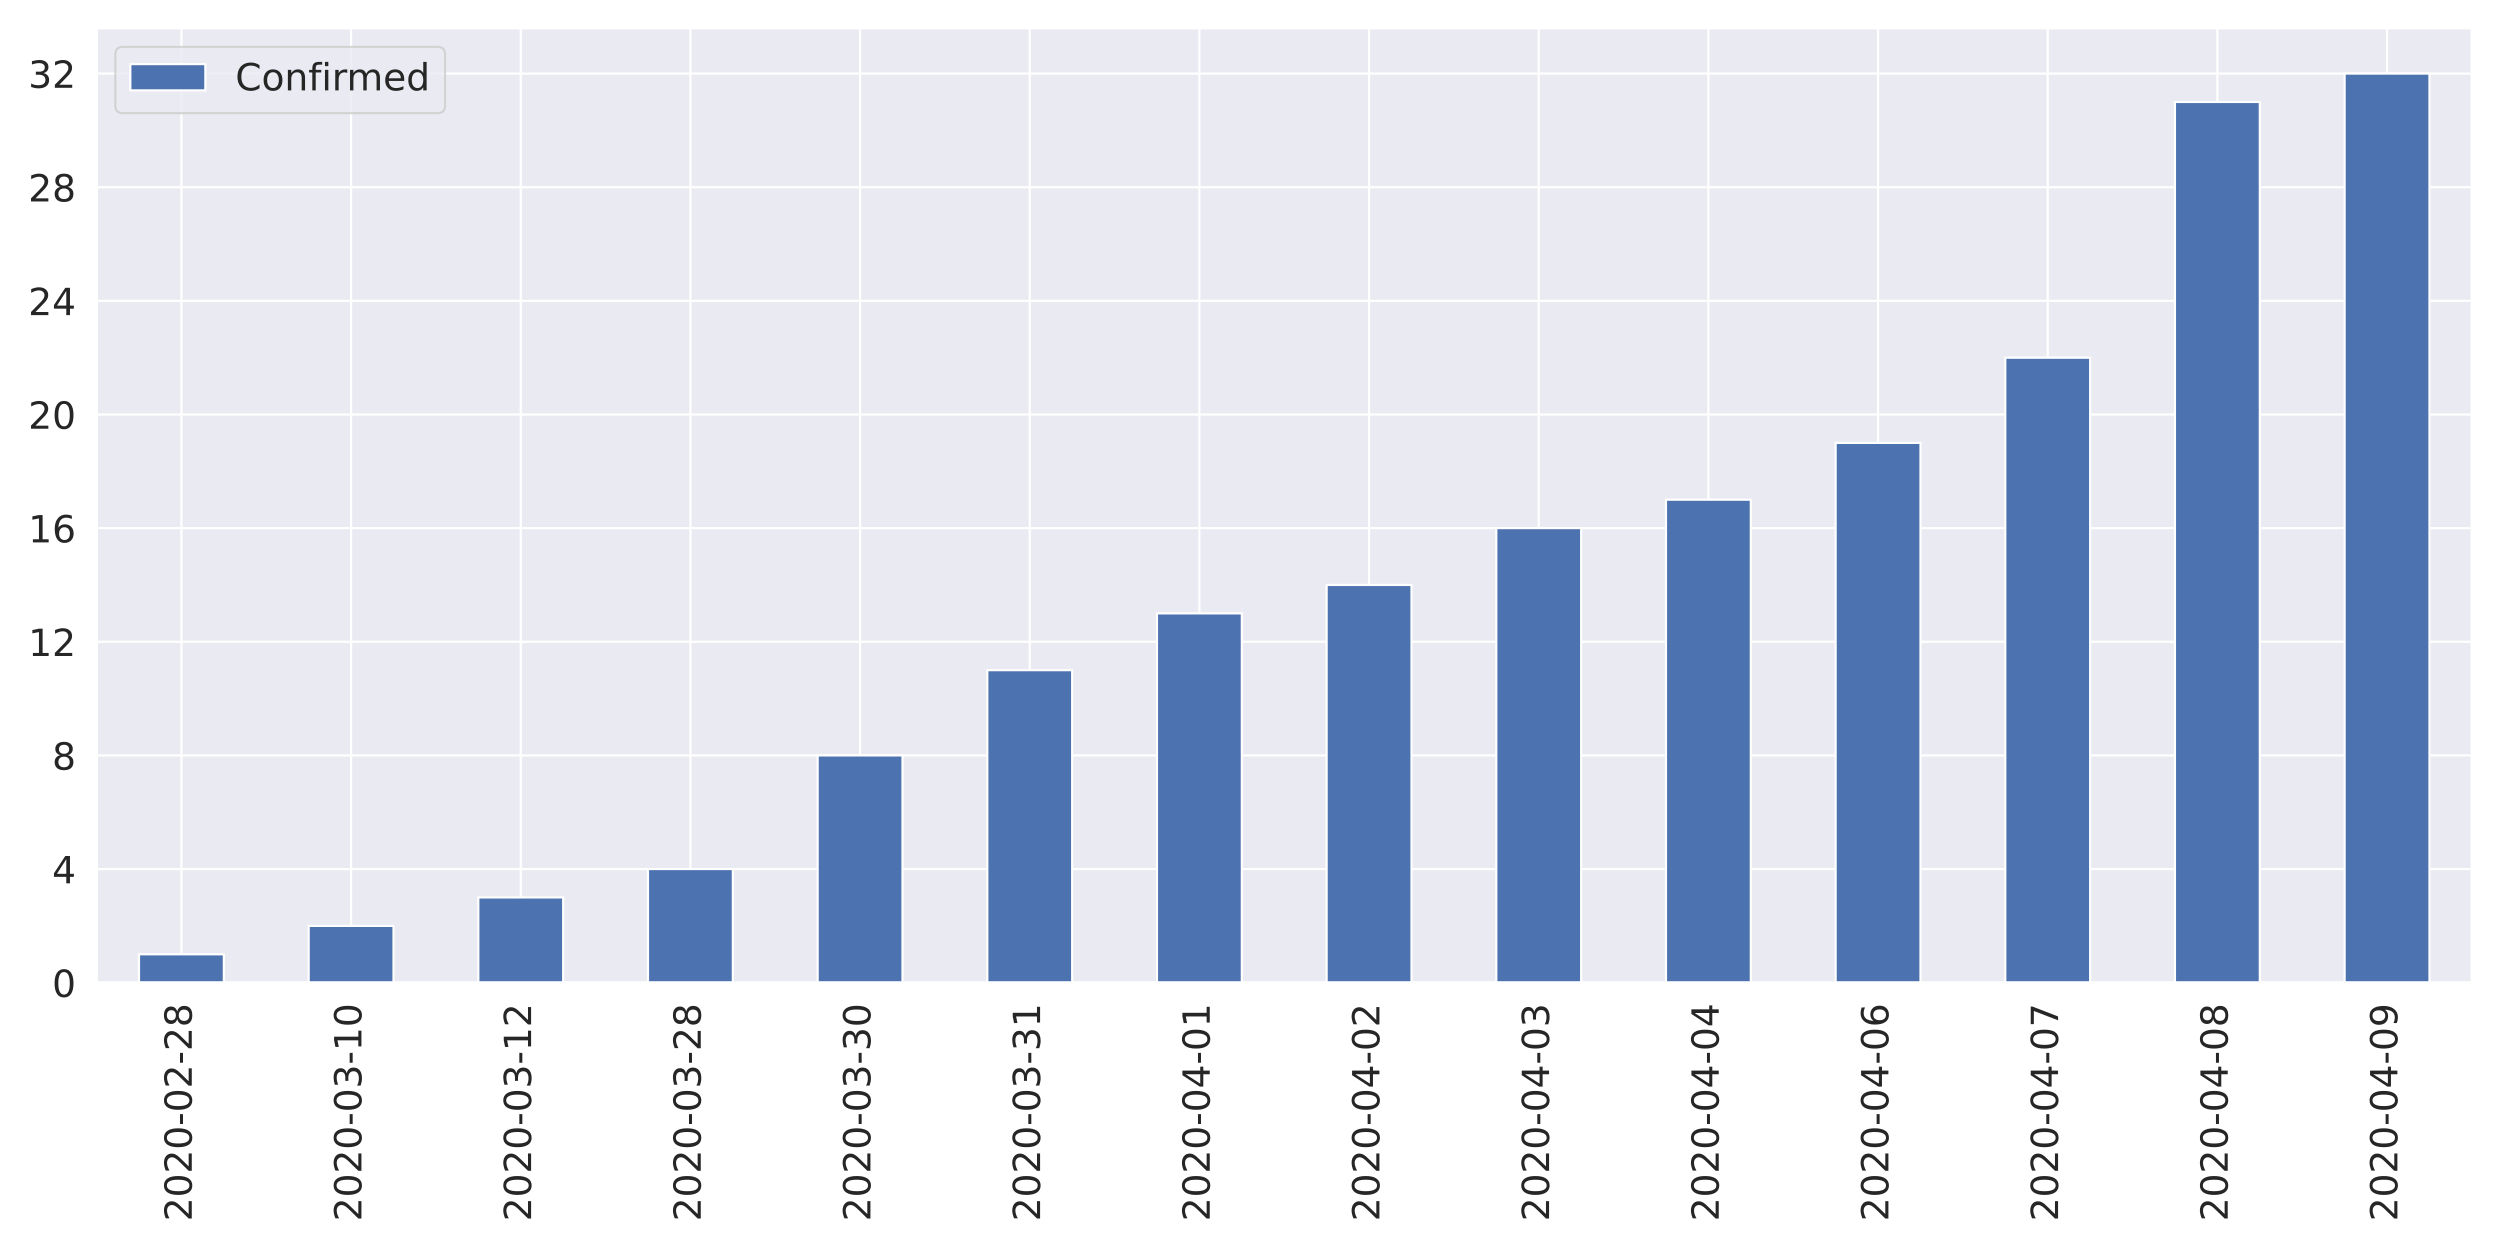
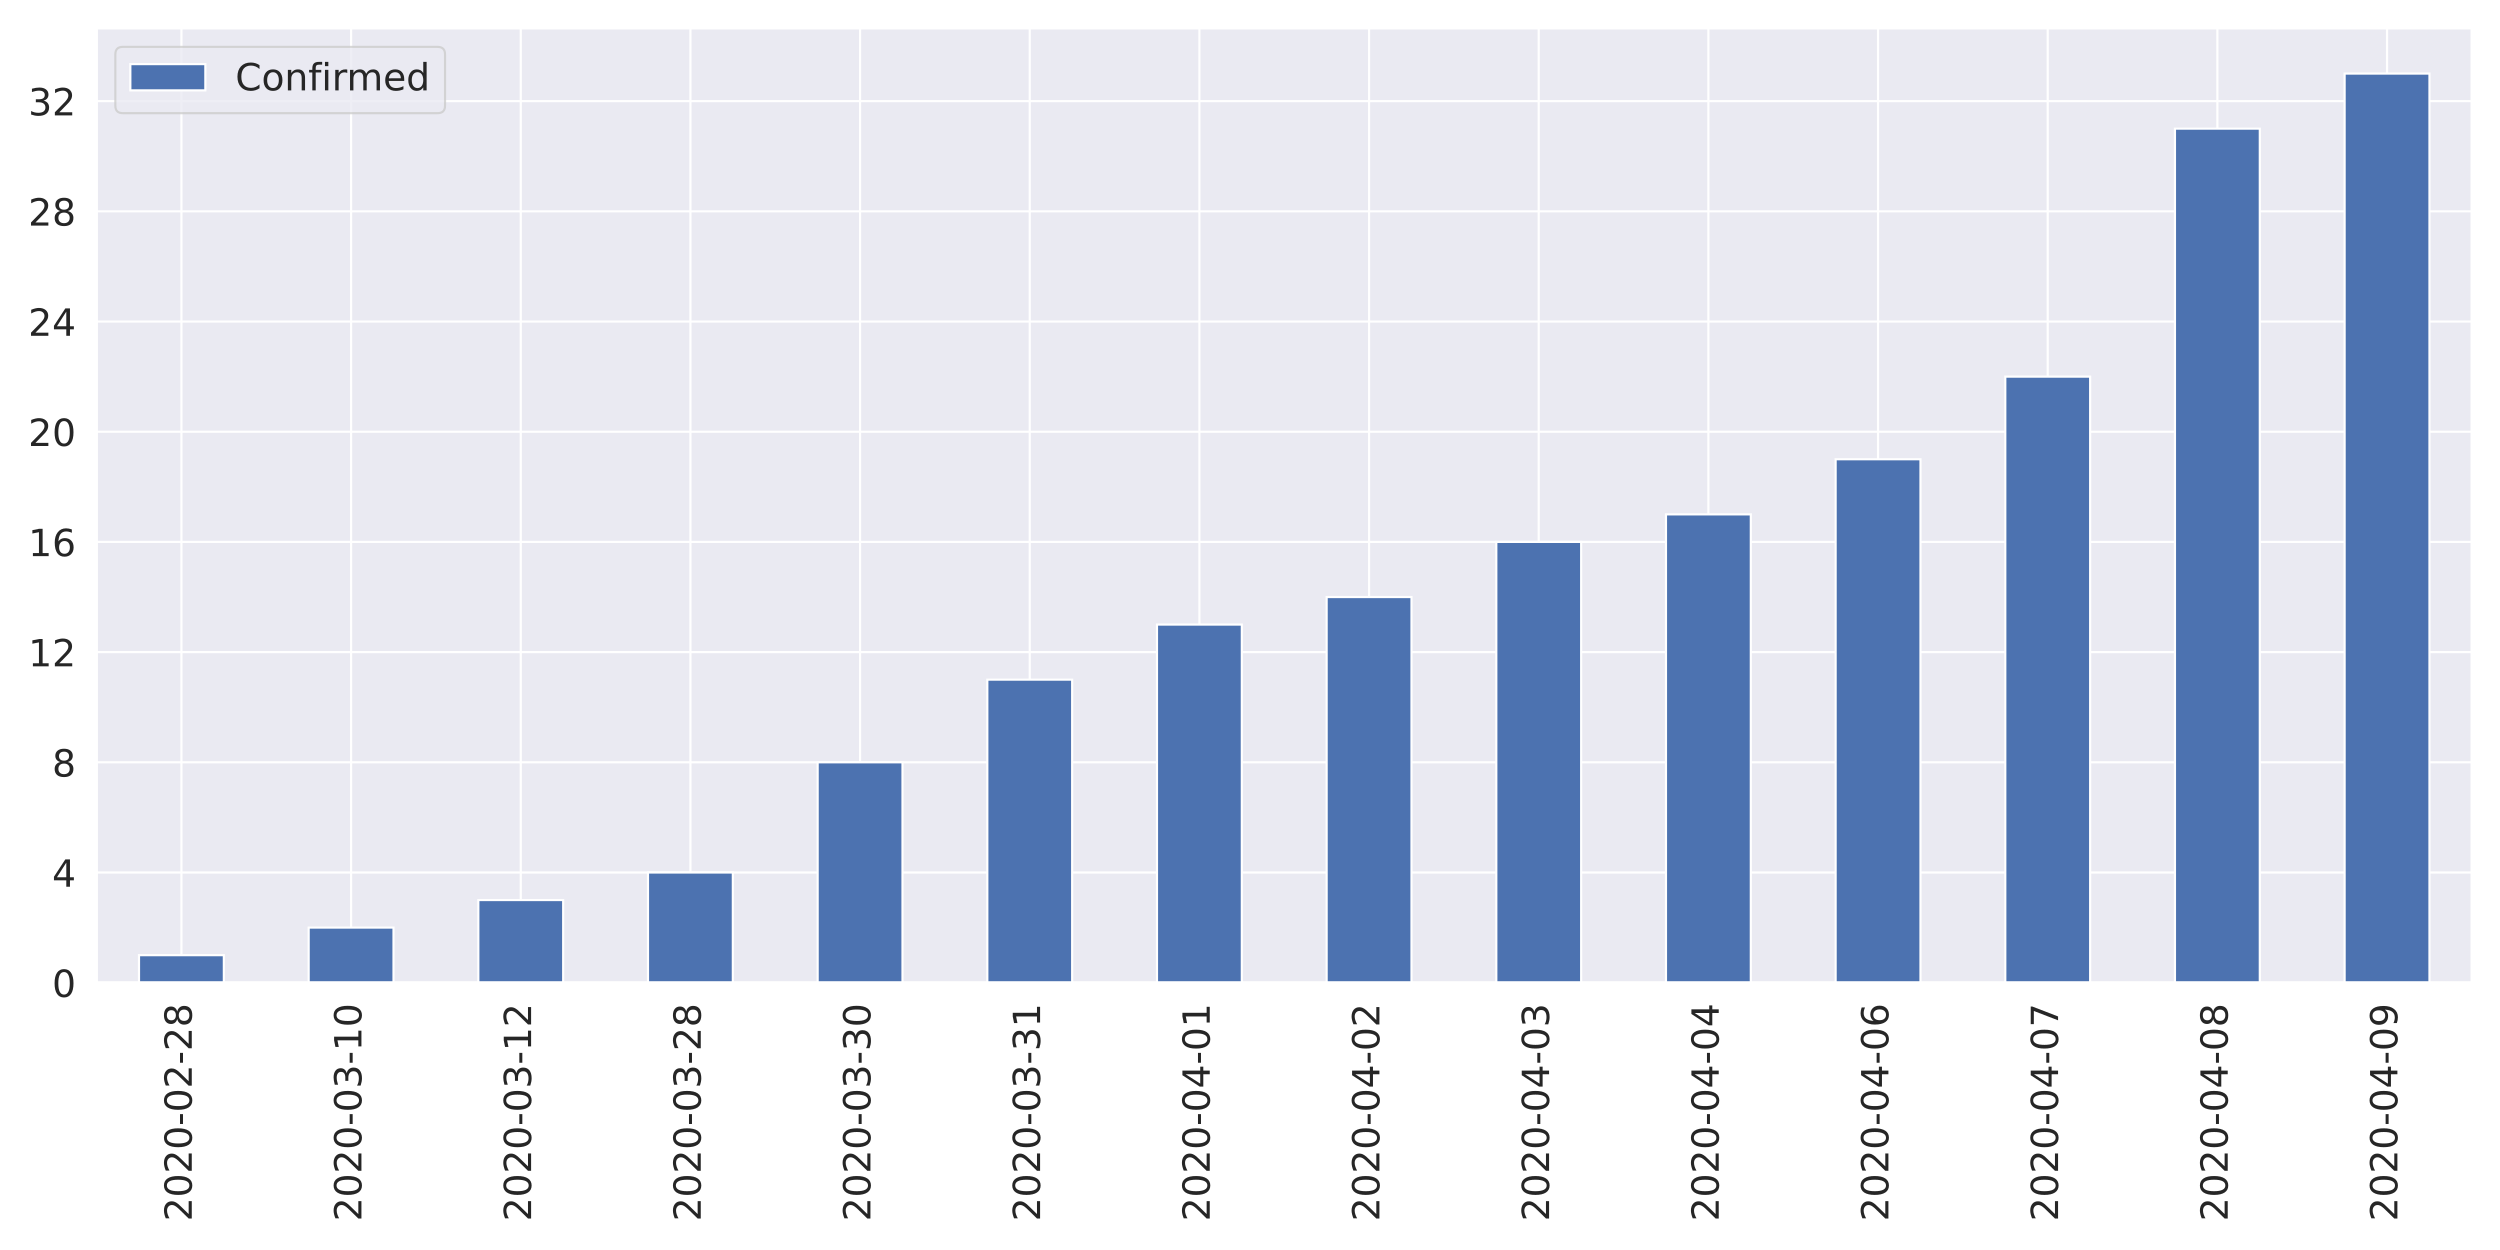
<svg xmlns="http://www.w3.org/2000/svg" xmlns:xlink="http://www.w3.org/1999/xlink" height="576pt" version="1.1" viewBox="0 0 1152 576" width="1152pt">
  <defs>
    <style type="text/css">
*{stroke-linecap:butt;stroke-linejoin:round;}
  </style>
  </defs>
  <g id="figure_1">
    <g id="patch_1">
      <path d="M 0 576  L 1152 576  L 1152 0  L 0 0  z " style="fill:#ffffff;" />
    </g>
    <g id="axes_1">
      <g id="patch_2">
        <path d="M 44.51 452.83  L 1139.04 452.83  L 1139.04 12.96  L 44.51 12.96  z " style="fill:#eaeaf2;" />
      </g>
      <g id="matplotlib.axis_1">
        <g id="xtick_1">
          <g id="line2d_1">
            <path clip-path="url(#p0f785cb7fe)" d="M 83.6 452.83  L 83.6 12.96  " style="fill:none;stroke:#ffffff;stroke-linecap:round;" />
          </g>
          <g id="text_1">
            <defs>
              <path d="M 19.188 8.297  L 53.609 8.297  L 53.609 0  L 7.328 0  L 7.328 8.297  Q 12.938 14.109 22.625 23.891  Q 32.328 33.688 34.812 36.531  Q 39.547 41.844 41.422 45.531  Q 43.312 49.219 43.312 52.781  Q 43.312 58.594 39.234 62.25  Q 35.156 65.922 28.609 65.922  Q 23.969 65.922 18.812 64.312  Q 13.672 62.703 7.812 59.422  L 7.812 69.391  Q 13.766 71.781 18.938 73  Q 24.125 74.219 28.422 74.219  Q 39.75 74.219 46.484 68.547  Q 53.219 62.891 53.219 53.422  Q 53.219 48.922 51.531 44.891  Q 49.859 40.875 45.406 35.406  Q 44.188 33.984 37.641 27.219  Q 31.109 20.453 19.188 8.297  z " id="DejaVuSans-50" />
              <path d="M 31.781 66.406  Q 24.172 66.406 20.328 58.906  Q 16.5 51.422 16.5 36.375  Q 16.5 21.391 20.328 13.891  Q 24.172 6.391 31.781 6.391  Q 39.453 6.391 43.281 13.891  Q 47.125 21.391 47.125 36.375  Q 47.125 51.422 43.281 58.906  Q 39.453 66.406 31.781 66.406  z M 31.781 74.219  Q 44.047 74.219 50.516 64.516  Q 56.984 54.828 56.984 36.375  Q 56.984 17.969 50.516 8.266  Q 44.047 -1.422 31.781 -1.422  Q 19.531 -1.422 13.062 8.266  Q 6.594 17.969 6.594 36.375  Q 6.594 54.828 13.062 64.516  Q 19.531 74.219 31.781 74.219  z " id="DejaVuSans-48" />
              <path d="M 4.891 31.391  L 31.203 31.391  L 31.203 23.391  L 4.891 23.391  z " id="DejaVuSans-45" />
              <path d="M 31.781 34.625  Q 24.75 34.625 20.719 30.859  Q 16.703 27.094 16.703 20.516  Q 16.703 13.922 20.719 10.156  Q 24.75 6.391 31.781 6.391  Q 38.812 6.391 42.859 10.172  Q 46.922 13.969 46.922 20.516  Q 46.922 27.094 42.891 30.859  Q 38.875 34.625 31.781 34.625  z M 21.922 38.812  Q 15.578 40.375 12.031 44.719  Q 8.5 49.078 8.5 55.328  Q 8.5 64.062 14.719 69.141  Q 20.953 74.219 31.781 74.219  Q 42.672 74.219 48.875 69.141  Q 55.078 64.062 55.078 55.328  Q 55.078 49.078 51.531 44.719  Q 48 40.375 41.703 38.812  Q 48.828 37.156 52.797 32.312  Q 56.781 27.484 56.781 20.516  Q 56.781 9.906 50.312 4.234  Q 43.844 -1.422 31.781 -1.422  Q 19.734 -1.422 13.25 4.234  Q 6.781 9.906 6.781 20.516  Q 6.781 27.484 10.781 32.312  Q 14.797 37.156 21.922 38.812  z M 18.312 54.391  Q 18.312 48.734 21.844 45.562  Q 25.391 42.391 31.781 42.391  Q 38.141 42.391 41.719 45.562  Q 45.312 48.734 45.312 54.391  Q 45.312 60.062 41.719 63.234  Q 38.141 66.406 31.781 66.406  Q 25.391 66.406 21.844 63.234  Q 18.312 60.062 18.312 54.391  z " id="DejaVuSans-56" />
            </defs>
            <g style="fill:#262626;" transform="translate(88.36856 562.7538)rotate(-90)scale(0.1728 -0.1728)">
              <use xlink:href="#DejaVuSans-50" />
              <use x="63.623" xlink:href="#DejaVuSans-48" />
              <use x="127.246" xlink:href="#DejaVuSans-50" />
              <use x="190.869" xlink:href="#DejaVuSans-48" />
              <use x="254.492" xlink:href="#DejaVuSans-45" />
              <use x="290.576" xlink:href="#DejaVuSans-48" />
              <use x="354.199" xlink:href="#DejaVuSans-50" />
              <use x="417.822" xlink:href="#DejaVuSans-45" />
              <use x="453.906" xlink:href="#DejaVuSans-50" />
              <use x="517.529" xlink:href="#DejaVuSans-56" />
            </g>
          </g>
        </g>
        <g id="xtick_2">
          <g id="line2d_2">
            <path clip-path="url(#p0f785cb7fe)" d="M 161.781 452.83  L 161.781 12.96  " style="fill:none;stroke:#ffffff;stroke-linecap:round;" />
          </g>
          <g id="text_2">
            <defs>
              <path d="M 40.578 39.312  Q 47.656 37.797 51.625 33  Q 55.609 28.219 55.609 21.188  Q 55.609 10.406 48.188 4.484  Q 40.766 -1.422 27.094 -1.422  Q 22.516 -1.422 17.656 -0.516  Q 12.797 0.391 7.625 2.203  L 7.625 11.719  Q 11.719 9.328 16.594 8.109  Q 21.484 6.891 26.812 6.891  Q 36.078 6.891 40.938 10.547  Q 45.797 14.203 45.797 21.188  Q 45.797 27.641 41.281 31.266  Q 36.766 34.906 28.719 34.906  L 20.219 34.906  L 20.219 43.016  L 29.109 43.016  Q 36.375 43.016 40.234 45.922  Q 44.094 48.828 44.094 54.297  Q 44.094 59.906 40.109 62.906  Q 36.141 65.922 28.719 65.922  Q 24.656 65.922 20.016 65.031  Q 15.375 64.156 9.812 62.312  L 9.812 71.094  Q 15.438 72.656 20.344 73.438  Q 25.25 74.219 29.594 74.219  Q 40.828 74.219 47.359 69.109  Q 53.906 64.016 53.906 55.328  Q 53.906 49.266 50.438 45.094  Q 46.969 40.922 40.578 39.312  z " id="DejaVuSans-51" />
              <path d="M 12.406 8.297  L 28.516 8.297  L 28.516 63.922  L 10.984 60.406  L 10.984 69.391  L 28.422 72.906  L 38.281 72.906  L 38.281 8.297  L 54.391 8.297  L 54.391 0  L 12.406 0  z " id="DejaVuSans-49" />
            </defs>
            <g style="fill:#262626;" transform="translate(166.5493 562.7538)rotate(-90)scale(0.1728 -0.1728)">
              <use xlink:href="#DejaVuSans-50" />
              <use x="63.623" xlink:href="#DejaVuSans-48" />
              <use x="127.246" xlink:href="#DejaVuSans-50" />
              <use x="190.869" xlink:href="#DejaVuSans-48" />
              <use x="254.492" xlink:href="#DejaVuSans-45" />
              <use x="290.576" xlink:href="#DejaVuSans-48" />
              <use x="354.199" xlink:href="#DejaVuSans-51" />
              <use x="417.822" xlink:href="#DejaVuSans-45" />
              <use x="453.906" xlink:href="#DejaVuSans-49" />
              <use x="517.529" xlink:href="#DejaVuSans-48" />
            </g>
          </g>
        </g>
        <g id="xtick_3">
          <g id="line2d_3">
            <path clip-path="url(#p0f785cb7fe)" d="M 239.962 452.83  L 239.962 12.96  " style="fill:none;stroke:#ffffff;stroke-linecap:round;" />
          </g>
          <g id="text_3">
            <g style="fill:#262626;" transform="translate(244.73 562.7538)rotate(-90)scale(0.1728 -0.1728)">
              <use xlink:href="#DejaVuSans-50" />
              <use x="63.623" xlink:href="#DejaVuSans-48" />
              <use x="127.246" xlink:href="#DejaVuSans-50" />
              <use x="190.869" xlink:href="#DejaVuSans-48" />
              <use x="254.492" xlink:href="#DejaVuSans-45" />
              <use x="290.576" xlink:href="#DejaVuSans-48" />
              <use x="354.199" xlink:href="#DejaVuSans-51" />
              <use x="417.822" xlink:href="#DejaVuSans-45" />
              <use x="453.906" xlink:href="#DejaVuSans-49" />
              <use x="517.529" xlink:href="#DejaVuSans-50" />
            </g>
          </g>
        </g>
        <g id="xtick_4">
          <g id="line2d_4">
            <path clip-path="url(#p0f785cb7fe)" d="M 318.142 452.83  L 318.142 12.96  " style="fill:none;stroke:#ffffff;stroke-linecap:round;" />
          </g>
          <g id="text_4">
            <g style="fill:#262626;" transform="translate(322.9107 562.7538)rotate(-90)scale(0.1728 -0.1728)">
              <use xlink:href="#DejaVuSans-50" />
              <use x="63.623" xlink:href="#DejaVuSans-48" />
              <use x="127.246" xlink:href="#DejaVuSans-50" />
              <use x="190.869" xlink:href="#DejaVuSans-48" />
              <use x="254.492" xlink:href="#DejaVuSans-45" />
              <use x="290.576" xlink:href="#DejaVuSans-48" />
              <use x="354.199" xlink:href="#DejaVuSans-51" />
              <use x="417.822" xlink:href="#DejaVuSans-45" />
              <use x="453.906" xlink:href="#DejaVuSans-50" />
              <use x="517.529" xlink:href="#DejaVuSans-56" />
            </g>
          </g>
        </g>
        <g id="xtick_5">
          <g id="line2d_5">
            <path clip-path="url(#p0f785cb7fe)" d="M 396.323 452.83  L 396.323 12.96  " style="fill:none;stroke:#ffffff;stroke-linecap:round;" />
          </g>
          <g id="text_5">
            <g style="fill:#262626;" transform="translate(401.0914 562.7538)rotate(-90)scale(0.1728 -0.1728)">
              <use xlink:href="#DejaVuSans-50" />
              <use x="63.623" xlink:href="#DejaVuSans-48" />
              <use x="127.246" xlink:href="#DejaVuSans-50" />
              <use x="190.869" xlink:href="#DejaVuSans-48" />
              <use x="254.492" xlink:href="#DejaVuSans-45" />
              <use x="290.576" xlink:href="#DejaVuSans-48" />
              <use x="354.199" xlink:href="#DejaVuSans-51" />
              <use x="417.822" xlink:href="#DejaVuSans-45" />
              <use x="453.906" xlink:href="#DejaVuSans-51" />
              <use x="517.529" xlink:href="#DejaVuSans-48" />
            </g>
          </g>
        </g>
        <g id="xtick_6">
          <g id="line2d_6">
            <path clip-path="url(#p0f785cb7fe)" d="M 474.504 452.83  L 474.504 12.96  " style="fill:none;stroke:#ffffff;stroke-linecap:round;" />
          </g>
          <g id="text_6">
            <g style="fill:#262626;" transform="translate(479.2721 562.7538)rotate(-90)scale(0.1728 -0.1728)">
              <use xlink:href="#DejaVuSans-50" />
              <use x="63.623" xlink:href="#DejaVuSans-48" />
              <use x="127.246" xlink:href="#DejaVuSans-50" />
              <use x="190.869" xlink:href="#DejaVuSans-48" />
              <use x="254.492" xlink:href="#DejaVuSans-45" />
              <use x="290.576" xlink:href="#DejaVuSans-48" />
              <use x="354.199" xlink:href="#DejaVuSans-51" />
              <use x="417.822" xlink:href="#DejaVuSans-45" />
              <use x="453.906" xlink:href="#DejaVuSans-51" />
              <use x="517.529" xlink:href="#DejaVuSans-49" />
            </g>
          </g>
        </g>
        <g id="xtick_7">
          <g id="line2d_7">
            <path clip-path="url(#p0f785cb7fe)" d="M 552.685 452.83  L 552.685 12.96  " style="fill:none;stroke:#ffffff;stroke-linecap:round;" />
          </g>
          <g id="text_7">
            <defs>
              <path d="M 37.797 64.312  L 12.891 25.391  L 37.797 25.391  z M 35.203 72.906  L 47.609 72.906  L 47.609 25.391  L 58.016 25.391  L 58.016 17.188  L 47.609 17.188  L 47.609 0  L 37.797 0  L 37.797 17.188  L 4.891 17.188  L 4.891 26.703  z " id="DejaVuSans-52" />
            </defs>
            <g style="fill:#262626;" transform="translate(557.4528 562.7538)rotate(-90)scale(0.1728 -0.1728)">
              <use xlink:href="#DejaVuSans-50" />
              <use x="63.623" xlink:href="#DejaVuSans-48" />
              <use x="127.246" xlink:href="#DejaVuSans-50" />
              <use x="190.869" xlink:href="#DejaVuSans-48" />
              <use x="254.492" xlink:href="#DejaVuSans-45" />
              <use x="290.576" xlink:href="#DejaVuSans-48" />
              <use x="354.199" xlink:href="#DejaVuSans-52" />
              <use x="417.822" xlink:href="#DejaVuSans-45" />
              <use x="453.906" xlink:href="#DejaVuSans-48" />
              <use x="517.529" xlink:href="#DejaVuSans-49" />
            </g>
          </g>
        </g>
        <g id="xtick_8">
          <g id="line2d_8">
            <path clip-path="url(#p0f785cb7fe)" d="M 630.865 452.83  L 630.865 12.96  " style="fill:none;stroke:#ffffff;stroke-linecap:round;" />
          </g>
          <g id="text_8">
            <g style="fill:#262626;" transform="translate(635.6336 562.7538)rotate(-90)scale(0.1728 -0.1728)">
              <use xlink:href="#DejaVuSans-50" />
              <use x="63.623" xlink:href="#DejaVuSans-48" />
              <use x="127.246" xlink:href="#DejaVuSans-50" />
              <use x="190.869" xlink:href="#DejaVuSans-48" />
              <use x="254.492" xlink:href="#DejaVuSans-45" />
              <use x="290.576" xlink:href="#DejaVuSans-48" />
              <use x="354.199" xlink:href="#DejaVuSans-52" />
              <use x="417.822" xlink:href="#DejaVuSans-45" />
              <use x="453.906" xlink:href="#DejaVuSans-48" />
              <use x="517.529" xlink:href="#DejaVuSans-50" />
            </g>
          </g>
        </g>
        <g id="xtick_9">
          <g id="line2d_9">
            <path clip-path="url(#p0f785cb7fe)" d="M 709.046 452.83  L 709.046 12.96  " style="fill:none;stroke:#ffffff;stroke-linecap:round;" />
          </g>
          <g id="text_9">
            <g style="fill:#262626;" transform="translate(713.8143 562.7538)rotate(-90)scale(0.1728 -0.1728)">
              <use xlink:href="#DejaVuSans-50" />
              <use x="63.623" xlink:href="#DejaVuSans-48" />
              <use x="127.246" xlink:href="#DejaVuSans-50" />
              <use x="190.869" xlink:href="#DejaVuSans-48" />
              <use x="254.492" xlink:href="#DejaVuSans-45" />
              <use x="290.576" xlink:href="#DejaVuSans-48" />
              <use x="354.199" xlink:href="#DejaVuSans-52" />
              <use x="417.822" xlink:href="#DejaVuSans-45" />
              <use x="453.906" xlink:href="#DejaVuSans-48" />
              <use x="517.529" xlink:href="#DejaVuSans-51" />
            </g>
          </g>
        </g>
        <g id="xtick_10">
          <g id="line2d_10">
            <path clip-path="url(#p0f785cb7fe)" d="M 787.227 452.83  L 787.227 12.96  " style="fill:none;stroke:#ffffff;stroke-linecap:round;" />
          </g>
          <g id="text_10">
            <g style="fill:#262626;" transform="translate(791.995 562.7538)rotate(-90)scale(0.1728 -0.1728)">
              <use xlink:href="#DejaVuSans-50" />
              <use x="63.623" xlink:href="#DejaVuSans-48" />
              <use x="127.246" xlink:href="#DejaVuSans-50" />
              <use x="190.869" xlink:href="#DejaVuSans-48" />
              <use x="254.492" xlink:href="#DejaVuSans-45" />
              <use x="290.576" xlink:href="#DejaVuSans-48" />
              <use x="354.199" xlink:href="#DejaVuSans-52" />
              <use x="417.822" xlink:href="#DejaVuSans-45" />
              <use x="453.906" xlink:href="#DejaVuSans-48" />
              <use x="517.529" xlink:href="#DejaVuSans-52" />
            </g>
          </g>
        </g>
        <g id="xtick_11">
          <g id="line2d_11">
            <path clip-path="url(#p0f785cb7fe)" d="M 865.408 452.83  L 865.408 12.96  " style="fill:none;stroke:#ffffff;stroke-linecap:round;" />
          </g>
          <g id="text_11">
            <defs>
              <path d="M 33.016 40.375  Q 26.375 40.375 22.484 35.828  Q 18.609 31.297 18.609 23.391  Q 18.609 15.531 22.484 10.953  Q 26.375 6.391 33.016 6.391  Q 39.656 6.391 43.531 10.953  Q 47.406 15.531 47.406 23.391  Q 47.406 31.297 43.531 35.828  Q 39.656 40.375 33.016 40.375  z M 52.594 71.297  L 52.594 62.312  Q 48.875 64.062 45.094 64.984  Q 41.312 65.922 37.594 65.922  Q 27.828 65.922 22.672 59.328  Q 17.531 52.734 16.797 39.406  Q 19.672 43.656 24.016 45.922  Q 28.375 48.188 33.594 48.188  Q 44.578 48.188 50.953 41.516  Q 57.328 34.859 57.328 23.391  Q 57.328 12.156 50.688 5.359  Q 44.047 -1.422 33.016 -1.422  Q 20.359 -1.422 13.672 8.266  Q 6.984 17.969 6.984 36.375  Q 6.984 53.656 15.188 63.938  Q 23.391 74.219 37.203 74.219  Q 40.922 74.219 44.703 73.484  Q 48.484 72.75 52.594 71.297  z " id="DejaVuSans-54" />
            </defs>
            <g style="fill:#262626;" transform="translate(870.1757 562.7538)rotate(-90)scale(0.1728 -0.1728)">
              <use xlink:href="#DejaVuSans-50" />
              <use x="63.623" xlink:href="#DejaVuSans-48" />
              <use x="127.246" xlink:href="#DejaVuSans-50" />
              <use x="190.869" xlink:href="#DejaVuSans-48" />
              <use x="254.492" xlink:href="#DejaVuSans-45" />
              <use x="290.576" xlink:href="#DejaVuSans-48" />
              <use x="354.199" xlink:href="#DejaVuSans-52" />
              <use x="417.822" xlink:href="#DejaVuSans-45" />
              <use x="453.906" xlink:href="#DejaVuSans-48" />
              <use x="517.529" xlink:href="#DejaVuSans-54" />
            </g>
          </g>
        </g>
        <g id="xtick_12">
          <g id="line2d_12">
            <path clip-path="url(#p0f785cb7fe)" d="M 943.588 452.83  L 943.588 12.96  " style="fill:none;stroke:#ffffff;stroke-linecap:round;" />
          </g>
          <g id="text_12">
            <defs>
              <path d="M 8.203 72.906  L 55.078 72.906  L 55.078 68.703  L 28.609 0  L 18.312 0  L 43.219 64.594  L 8.203 64.594  z " id="DejaVuSans-55" />
            </defs>
            <g style="fill:#262626;" transform="translate(948.3564 562.7538)rotate(-90)scale(0.1728 -0.1728)">
              <use xlink:href="#DejaVuSans-50" />
              <use x="63.623" xlink:href="#DejaVuSans-48" />
              <use x="127.246" xlink:href="#DejaVuSans-50" />
              <use x="190.869" xlink:href="#DejaVuSans-48" />
              <use x="254.492" xlink:href="#DejaVuSans-45" />
              <use x="290.576" xlink:href="#DejaVuSans-48" />
              <use x="354.199" xlink:href="#DejaVuSans-52" />
              <use x="417.822" xlink:href="#DejaVuSans-45" />
              <use x="453.906" xlink:href="#DejaVuSans-48" />
              <use x="517.529" xlink:href="#DejaVuSans-55" />
            </g>
          </g>
        </g>
        <g id="xtick_13">
          <g id="line2d_13">
            <path clip-path="url(#p0f785cb7fe)" d="M 1021.769 452.83  L 1021.769 12.96  " style="fill:none;stroke:#ffffff;stroke-linecap:round;" />
          </g>
          <g id="text_13">
            <g style="fill:#262626;" transform="translate(1026.537 562.7538)rotate(-90)scale(0.1728 -0.1728)">
              <use xlink:href="#DejaVuSans-50" />
              <use x="63.623" xlink:href="#DejaVuSans-48" />
              <use x="127.246" xlink:href="#DejaVuSans-50" />
              <use x="190.869" xlink:href="#DejaVuSans-48" />
              <use x="254.492" xlink:href="#DejaVuSans-45" />
              <use x="290.576" xlink:href="#DejaVuSans-48" />
              <use x="354.199" xlink:href="#DejaVuSans-52" />
              <use x="417.822" xlink:href="#DejaVuSans-45" />
              <use x="453.906" xlink:href="#DejaVuSans-48" />
              <use x="517.529" xlink:href="#DejaVuSans-56" />
            </g>
          </g>
        </g>
        <g id="xtick_14">
          <g id="line2d_14">
            <path clip-path="url(#p0f785cb7fe)" d="M 1099.95 452.83  L 1099.95 12.96  " style="fill:none;stroke:#ffffff;stroke-linecap:round;" />
          </g>
          <g id="text_14">
            <defs>
              <path d="M 10.984 1.516  L 10.984 10.5  Q 14.703 8.734 18.5 7.812  Q 22.312 6.891 25.984 6.891  Q 35.75 6.891 40.891 13.453  Q 46.047 20.016 46.781 33.406  Q 43.953 29.203 39.594 26.953  Q 35.25 24.703 29.984 24.703  Q 19.047 24.703 12.672 31.312  Q 6.297 37.938 6.297 49.422  Q 6.297 60.641 12.938 67.422  Q 19.578 74.219 30.609 74.219  Q 43.266 74.219 49.922 64.516  Q 56.594 54.828 56.594 36.375  Q 56.594 19.141 48.406 8.859  Q 40.234 -1.422 26.422 -1.422  Q 22.703 -1.422 18.891 -0.688  Q 15.094 0.047 10.984 1.516  z M 30.609 32.422  Q 37.25 32.422 41.125 36.953  Q 45.016 41.5 45.016 49.422  Q 45.016 57.281 41.125 61.844  Q 37.25 66.406 30.609 66.406  Q 23.969 66.406 20.094 61.844  Q 16.219 57.281 16.219 49.422  Q 16.219 41.5 20.094 36.953  Q 23.969 32.422 30.609 32.422  z " id="DejaVuSans-57" />
            </defs>
            <g style="fill:#262626;" transform="translate(1104.718 562.7538)rotate(-90)scale(0.1728 -0.1728)">
              <use xlink:href="#DejaVuSans-50" />
              <use x="63.623" xlink:href="#DejaVuSans-48" />
              <use x="127.246" xlink:href="#DejaVuSans-50" />
              <use x="190.869" xlink:href="#DejaVuSans-48" />
              <use x="254.492" xlink:href="#DejaVuSans-45" />
              <use x="290.576" xlink:href="#DejaVuSans-48" />
              <use x="354.199" xlink:href="#DejaVuSans-52" />
              <use x="417.822" xlink:href="#DejaVuSans-45" />
              <use x="453.906" xlink:href="#DejaVuSans-48" />
              <use x="517.529" xlink:href="#DejaVuSans-57" />
            </g>
          </g>
        </g>
      </g>
      <g id="matplotlib.axis_2">
        <g id="ytick_1">
          <g id="line2d_15">
            <path clip-path="url(#p0f785cb7fe)" d="M 44.51 452.83  L 1139.04 452.83  " style="fill:none;stroke:#ffffff;stroke-linecap:round;" />
          </g>
          <g id="text_15">
            <g style="fill:#262626;" transform="translate(24.0156 459.3951)scale(0.1728 -0.1728)">
              <use xlink:href="#DejaVuSans-48" />
            </g>
          </g>
        </g>
        <g id="ytick_2">
          <g id="line2d_16">
-             <path clip-path="url(#p0f785cb7fe)" d="M 44.51 400.465  L 1139.04 400.465  " style="fill:none;stroke:#ffffff;stroke-linecap:round;" />
+             <path clip-path="url(#p0f785cb7fe)" d="M 44.51 402.051  L 1139.04 402.051  " style="fill:none;stroke:#ffffff;stroke-linecap:round;" />
          </g>
          <g id="text_16">
-             <g style="fill:#262626;" transform="translate(24.0156 407.0296)scale(0.1728 -0.1728)">
+             <g style="fill:#262626;" transform="translate(24.0156 408.6164)scale(0.1728 -0.1728)">
              <use xlink:href="#DejaVuSans-52" />
            </g>
          </g>
        </g>
        <g id="ytick_3">
          <g id="line2d_17">
-             <path clip-path="url(#p0f785cb7fe)" d="M 44.51 348.099  L 1139.04 348.099  " style="fill:none;stroke:#ffffff;stroke-linecap:round;" />
+             <path clip-path="url(#p0f785cb7fe)" d="M 44.51 351.273  L 1139.04 351.273  " style="fill:none;stroke:#ffffff;stroke-linecap:round;" />
          </g>
          <g id="text_17">
-             <g style="fill:#262626;" transform="translate(24.0156 354.6641)scale(0.1728 -0.1728)">
+             <g style="fill:#262626;" transform="translate(24.0156 357.8378)scale(0.1728 -0.1728)">
              <use xlink:href="#DejaVuSans-56" />
            </g>
          </g>
        </g>
        <g id="ytick_4">
          <g id="line2d_18">
-             <path clip-path="url(#p0f785cb7fe)" d="M 44.51 295.734  L 1139.04 295.734  " style="fill:none;stroke:#ffffff;stroke-linecap:round;" />
+             <path clip-path="url(#p0f785cb7fe)" d="M 44.51 300.494  L 1139.04 300.494  " style="fill:none;stroke:#ffffff;stroke-linecap:round;" />
          </g>
          <g id="text_18">
-             <g style="fill:#262626;" transform="translate(13.0212 302.2986)scale(0.1728 -0.1728)">
+             <g style="fill:#262626;" transform="translate(13.0212 307.0591)scale(0.1728 -0.1728)">
              <use xlink:href="#DejaVuSans-49" />
              <use x="63.623" xlink:href="#DejaVuSans-50" />
            </g>
          </g>
        </g>
        <g id="ytick_5">
          <g id="line2d_19">
-             <path clip-path="url(#p0f785cb7fe)" d="M 44.51 243.368  L 1139.04 243.368  " style="fill:none;stroke:#ffffff;stroke-linecap:round;" />
+             <path clip-path="url(#p0f785cb7fe)" d="M 44.51 249.715  L 1139.04 249.715  " style="fill:none;stroke:#ffffff;stroke-linecap:round;" />
          </g>
          <g id="text_19">
-             <g style="fill:#262626;" transform="translate(13.0212 249.9331)scale(0.1728 -0.1728)">
+             <g style="fill:#262626;" transform="translate(13.0212 256.2805)scale(0.1728 -0.1728)">
              <use xlink:href="#DejaVuSans-49" />
              <use x="63.623" xlink:href="#DejaVuSans-54" />
            </g>
          </g>
        </g>
        <g id="ytick_6">
          <g id="line2d_20">
-             <path clip-path="url(#p0f785cb7fe)" d="M 44.51 191.003  L 1139.04 191.003  " style="fill:none;stroke:#ffffff;stroke-linecap:round;" />
+             <path clip-path="url(#p0f785cb7fe)" d="M 44.51 198.937  L 1139.04 198.937  " style="fill:none;stroke:#ffffff;stroke-linecap:round;" />
          </g>
          <g id="text_20">
-             <g style="fill:#262626;" transform="translate(13.0212 197.5677)scale(0.1728 -0.1728)">
+             <g style="fill:#262626;" transform="translate(13.0212 205.5018)scale(0.1728 -0.1728)">
              <use xlink:href="#DejaVuSans-50" />
              <use x="63.623" xlink:href="#DejaVuSans-48" />
            </g>
          </g>
        </g>
        <g id="ytick_7">
          <g id="line2d_21">
-             <path clip-path="url(#p0f785cb7fe)" d="M 44.51 138.637  L 1139.04 138.637  " style="fill:none;stroke:#ffffff;stroke-linecap:round;" />
+             <path clip-path="url(#p0f785cb7fe)" d="M 44.51 148.158  L 1139.04 148.158  " style="fill:none;stroke:#ffffff;stroke-linecap:round;" />
          </g>
          <g id="text_21">
-             <g style="fill:#262626;" transform="translate(13.0212 145.2022)scale(0.1728 -0.1728)">
+             <g style="fill:#262626;" transform="translate(13.0212 154.7232)scale(0.1728 -0.1728)">
              <use xlink:href="#DejaVuSans-50" />
              <use x="63.623" xlink:href="#DejaVuSans-52" />
            </g>
          </g>
        </g>
        <g id="ytick_8">
          <g id="line2d_22">
-             <path clip-path="url(#p0f785cb7fe)" d="M 44.51 86.272  L 1139.04 86.272  " style="fill:none;stroke:#ffffff;stroke-linecap:round;" />
+             <path clip-path="url(#p0f785cb7fe)" d="M 44.51 97.379  L 1139.04 97.379  " style="fill:none;stroke:#ffffff;stroke-linecap:round;" />
          </g>
          <g id="text_22">
-             <g style="fill:#262626;" transform="translate(13.0212 92.83672)scale(0.1728 -0.1728)">
+             <g style="fill:#262626;" transform="translate(13.0212 103.9445)scale(0.1728 -0.1728)">
              <use xlink:href="#DejaVuSans-50" />
              <use x="63.623" xlink:href="#DejaVuSans-56" />
            </g>
          </g>
        </g>
        <g id="ytick_9">
          <g id="line2d_23">
-             <path clip-path="url(#p0f785cb7fe)" d="M 44.51 33.906  L 1139.04 33.906  " style="fill:none;stroke:#ffffff;stroke-linecap:round;" />
+             <path clip-path="url(#p0f785cb7fe)" d="M 44.51 46.601  L 1139.04 46.601  " style="fill:none;stroke:#ffffff;stroke-linecap:round;" />
          </g>
          <g id="text_23">
-             <g style="fill:#262626;" transform="translate(13.0212 40.47124)scale(0.1728 -0.1728)">
+             <g style="fill:#262626;" transform="translate(13.0212 53.1659)scale(0.1728 -0.1728)">
              <use xlink:href="#DejaVuSans-51" />
              <use x="63.623" xlink:href="#DejaVuSans-50" />
            </g>
          </g>
        </g>
      </g>
      <g id="patch_3">
-         <path clip-path="url(#p0f785cb7fe)" d="M 64.055 452.83  L 103.146 452.83  L 103.146 439.739  L 64.055 439.739  z " style="fill:#4c72b0;stroke:#ffffff;stroke-linejoin:miter;" />
+         <path clip-path="url(#p0f785cb7fe)" d="M 64.055 452.83  L 103.146 452.83  L 103.146 440.135  L 64.055 440.135  z " style="fill:#4c72b0;stroke:#ffffff;stroke-linejoin:miter;" />
      </g>
      <g id="patch_4">
-         <path clip-path="url(#p0f785cb7fe)" d="M 142.236 452.83  L 181.326 452.83  L 181.326 426.647  L 142.236 426.647  z " style="fill:#4c72b0;stroke:#ffffff;stroke-linejoin:miter;" />
+         <path clip-path="url(#p0f785cb7fe)" d="M 142.236 452.83  L 181.326 452.83  L 181.326 427.441  L 142.236 427.441  z " style="fill:#4c72b0;stroke:#ffffff;stroke-linejoin:miter;" />
      </g>
      <g id="patch_5">
-         <path clip-path="url(#p0f785cb7fe)" d="M 220.417 452.83  L 259.507 452.83  L 259.507 413.556  L 220.417 413.556  z " style="fill:#4c72b0;stroke:#ffffff;stroke-linejoin:miter;" />
+         <path clip-path="url(#p0f785cb7fe)" d="M 220.417 452.83  L 259.507 452.83  L 259.507 414.746  L 220.417 414.746  z " style="fill:#4c72b0;stroke:#ffffff;stroke-linejoin:miter;" />
      </g>
      <g id="patch_6">
-         <path clip-path="url(#p0f785cb7fe)" d="M 298.597 452.83  L 337.688 452.83  L 337.688 400.465  L 298.597 400.465  z " style="fill:#4c72b0;stroke:#ffffff;stroke-linejoin:miter;" />
+         <path clip-path="url(#p0f785cb7fe)" d="M 298.597 452.83  L 337.688 452.83  L 337.688 402.051  L 298.597 402.051  z " style="fill:#4c72b0;stroke:#ffffff;stroke-linejoin:miter;" />
      </g>
      <g id="patch_7">
-         <path clip-path="url(#p0f785cb7fe)" d="M 376.778 452.83  L 415.868 452.83  L 415.868 348.099  L 376.778 348.099  z " style="fill:#4c72b0;stroke:#ffffff;stroke-linejoin:miter;" />
+         <path clip-path="url(#p0f785cb7fe)" d="M 376.778 452.83  L 415.868 452.83  L 415.868 351.273  L 376.778 351.273  z " style="fill:#4c72b0;stroke:#ffffff;stroke-linejoin:miter;" />
      </g>
      <g id="patch_8">
-         <path clip-path="url(#p0f785cb7fe)" d="M 454.959 452.83  L 494.049 452.83  L 494.049 308.825  L 454.959 308.825  z " style="fill:#4c72b0;stroke:#ffffff;stroke-linejoin:miter;" />
+         <path clip-path="url(#p0f785cb7fe)" d="M 454.959 452.83  L 494.049 452.83  L 494.049 313.189  L 454.959 313.189  z " style="fill:#4c72b0;stroke:#ffffff;stroke-linejoin:miter;" />
      </g>
      <g id="patch_9">
-         <path clip-path="url(#p0f785cb7fe)" d="M 533.139 452.83  L 572.23 452.83  L 572.23 282.642  L 533.139 282.642  z " style="fill:#4c72b0;stroke:#ffffff;stroke-linejoin:miter;" />
+         <path clip-path="url(#p0f785cb7fe)" d="M 533.139 452.83  L 572.23 452.83  L 572.23 287.799  L 533.139 287.799  z " style="fill:#4c72b0;stroke:#ffffff;stroke-linejoin:miter;" />
      </g>
      <g id="patch_10">
-         <path clip-path="url(#p0f785cb7fe)" d="M 611.32 452.83  L 650.411 452.83  L 650.411 269.551  L 611.32 269.551  z " style="fill:#4c72b0;stroke:#ffffff;stroke-linejoin:miter;" />
+         <path clip-path="url(#p0f785cb7fe)" d="M 611.32 452.83  L 650.411 452.83  L 650.411 275.105  L 611.32 275.105  z " style="fill:#4c72b0;stroke:#ffffff;stroke-linejoin:miter;" />
      </g>
      <g id="patch_11">
-         <path clip-path="url(#p0f785cb7fe)" d="M 689.501 452.83  L 728.591 452.83  L 728.591 243.368  L 689.501 243.368  z " style="fill:#4c72b0;stroke:#ffffff;stroke-linejoin:miter;" />
+         <path clip-path="url(#p0f785cb7fe)" d="M 689.501 452.83  L 728.591 452.83  L 728.591 249.715  L 689.501 249.715  z " style="fill:#4c72b0;stroke:#ffffff;stroke-linejoin:miter;" />
      </g>
      <g id="patch_12">
-         <path clip-path="url(#p0f785cb7fe)" d="M 767.682 452.83  L 806.772 452.83  L 806.772 230.277  L 767.682 230.277  z " style="fill:#4c72b0;stroke:#ffffff;stroke-linejoin:miter;" />
+         <path clip-path="url(#p0f785cb7fe)" d="M 767.682 452.83  L 806.772 452.83  L 806.772 237.021  L 767.682 237.021  z " style="fill:#4c72b0;stroke:#ffffff;stroke-linejoin:miter;" />
      </g>
      <g id="patch_13">
-         <path clip-path="url(#p0f785cb7fe)" d="M 845.862 452.83  L 884.953 452.83  L 884.953 204.094  L 845.862 204.094  z " style="fill:#4c72b0;stroke:#ffffff;stroke-linejoin:miter;" />
+         <path clip-path="url(#p0f785cb7fe)" d="M 845.862 452.83  L 884.953 452.83  L 884.953 211.631  L 845.862 211.631  z " style="fill:#4c72b0;stroke:#ffffff;stroke-linejoin:miter;" />
      </g>
      <g id="patch_14">
-         <path clip-path="url(#p0f785cb7fe)" d="M 924.043 452.83  L 963.133 452.83  L 963.133 164.82  L 924.043 164.82  z " style="fill:#4c72b0;stroke:#ffffff;stroke-linejoin:miter;" />
+         <path clip-path="url(#p0f785cb7fe)" d="M 924.043 452.83  L 963.133 452.83  L 963.133 173.547  L 924.043 173.547  z " style="fill:#4c72b0;stroke:#ffffff;stroke-linejoin:miter;" />
      </g>
      <g id="patch_15">
-         <path clip-path="url(#p0f785cb7fe)" d="M 1002.224 452.83  L 1041.314 452.83  L 1041.314 46.998  L 1002.224 46.998  z " style="fill:#4c72b0;stroke:#ffffff;stroke-linejoin:miter;" />
+         <path clip-path="url(#p0f785cb7fe)" d="M 1002.224 452.83  L 1041.314 452.83  L 1041.314 59.296  L 1002.224 59.296  z " style="fill:#4c72b0;stroke:#ffffff;stroke-linejoin:miter;" />
      </g>
      <g id="patch_16">
        <path clip-path="url(#p0f785cb7fe)" d="M 1080.404 452.83  L 1119.495 452.83  L 1119.495 33.906  L 1080.404 33.906  z " style="fill:#4c72b0;stroke:#ffffff;stroke-linejoin:miter;" />
      </g>
      <g id="patch_17">
        <path d="M 44.51 452.83  L 44.51 12.96  " style="fill:none;stroke:#ffffff;stroke-linecap:square;stroke-linejoin:miter;stroke-width:1.25;" />
      </g>
      <g id="patch_18">
        <path d="M 1139.04 452.83  L 1139.04 12.96  " style="fill:none;stroke:#ffffff;stroke-linecap:square;stroke-linejoin:miter;stroke-width:1.25;" />
      </g>
      <g id="patch_19">
        <path d="M 44.51 452.83  L 1139.04 452.83  " style="fill:none;stroke:#ffffff;stroke-linecap:square;stroke-linejoin:miter;stroke-width:1.25;" />
      </g>
      <g id="patch_20">
        <path d="M 44.51 12.96  L 1139.04 12.96  " style="fill:none;stroke:#ffffff;stroke-linecap:square;stroke-linejoin:miter;stroke-width:1.25;" />
      </g>
      <g id="legend_1">
        <g id="patch_21">
          <path d="M 56.606 52.148  L 201.612 52.148  Q 205.068 52.148 205.068 48.692  L 205.068 25.056  Q 205.068 21.6 201.612 21.6  L 56.606 21.6  Q 53.15 21.6 53.15 25.056  L 53.15 48.692  Q 53.15 52.148 56.606 52.148  z " style="fill:#eaeaf2;opacity:0.8;stroke:#cccccc;stroke-linejoin:miter;" />
        </g>
        <g id="patch_22">
          <path d="M 60.062 41.642  L 94.622 41.642  L 94.622 29.546  L 60.062 29.546  z " style="fill:#4c72b0;stroke:#ffffff;stroke-linejoin:miter;" />
        </g>
        <g id="text_24">
          <defs>
            <path d="M 64.406 67.281  L 64.406 56.891  Q 59.422 61.531 53.781 63.812  Q 48.141 66.109 41.797 66.109  Q 29.297 66.109 22.656 58.469  Q 16.016 50.828 16.016 36.375  Q 16.016 21.969 22.656 14.328  Q 29.297 6.688 41.797 6.688  Q 48.141 6.688 53.781 8.984  Q 59.422 11.281 64.406 15.922  L 64.406 5.609  Q 59.234 2.094 53.438 0.328  Q 47.656 -1.422 41.219 -1.422  Q 24.656 -1.422 15.125 8.703  Q 5.609 18.844 5.609 36.375  Q 5.609 53.953 15.125 64.078  Q 24.656 74.219 41.219 74.219  Q 47.75 74.219 53.531 72.484  Q 59.328 70.75 64.406 67.281  z " id="DejaVuSans-67" />
            <path d="M 30.609 48.391  Q 23.391 48.391 19.188 42.75  Q 14.984 37.109 14.984 27.297  Q 14.984 17.484 19.156 11.844  Q 23.344 6.203 30.609 6.203  Q 37.797 6.203 41.984 11.859  Q 46.188 17.531 46.188 27.297  Q 46.188 37.016 41.984 42.703  Q 37.797 48.391 30.609 48.391  z M 30.609 56  Q 42.328 56 49.016 48.375  Q 55.719 40.766 55.719 27.297  Q 55.719 13.875 49.016 6.219  Q 42.328 -1.422 30.609 -1.422  Q 18.844 -1.422 12.172 6.219  Q 5.516 13.875 5.516 27.297  Q 5.516 40.766 12.172 48.375  Q 18.844 56 30.609 56  z " id="DejaVuSans-111" />
            <path d="M 54.891 33.016  L 54.891 0  L 45.906 0  L 45.906 32.719  Q 45.906 40.484 42.875 44.328  Q 39.844 48.188 33.797 48.188  Q 26.516 48.188 22.312 43.547  Q 18.109 38.922 18.109 30.906  L 18.109 0  L 9.078 0  L 9.078 54.688  L 18.109 54.688  L 18.109 46.188  Q 21.344 51.125 25.703 53.562  Q 30.078 56 35.797 56  Q 45.219 56 50.047 50.172  Q 54.891 44.344 54.891 33.016  z " id="DejaVuSans-110" />
            <path d="M 37.109 75.984  L 37.109 68.5  L 28.516 68.5  Q 23.688 68.5 21.797 66.547  Q 19.922 64.594 19.922 59.516  L 19.922 54.688  L 34.719 54.688  L 34.719 47.703  L 19.922 47.703  L 19.922 0  L 10.891 0  L 10.891 47.703  L 2.297 47.703  L 2.297 54.688  L 10.891 54.688  L 10.891 58.5  Q 10.891 67.625 15.141 71.797  Q 19.391 75.984 28.609 75.984  z " id="DejaVuSans-102" />
            <path d="M 9.422 54.688  L 18.406 54.688  L 18.406 0  L 9.422 0  z M 9.422 75.984  L 18.406 75.984  L 18.406 64.594  L 9.422 64.594  z " id="DejaVuSans-105" />
            <path d="M 41.109 46.297  Q 39.594 47.172 37.812 47.578  Q 36.031 48 33.891 48  Q 26.266 48 22.188 43.047  Q 18.109 38.094 18.109 28.812  L 18.109 0  L 9.078 0  L 9.078 54.688  L 18.109 54.688  L 18.109 46.188  Q 20.953 51.172 25.484 53.578  Q 30.031 56 36.531 56  Q 37.453 56 38.578 55.875  Q 39.703 55.766 41.062 55.516  z " id="DejaVuSans-114" />
            <path d="M 52 44.188  Q 55.375 50.25 60.062 53.125  Q 64.75 56 71.094 56  Q 79.641 56 84.281 50.016  Q 88.922 44.047 88.922 33.016  L 88.922 0  L 79.891 0  L 79.891 32.719  Q 79.891 40.578 77.094 44.375  Q 74.312 48.188 68.609 48.188  Q 61.625 48.188 57.562 43.547  Q 53.516 38.922 53.516 30.906  L 53.516 0  L 44.484 0  L 44.484 32.719  Q 44.484 40.625 41.703 44.406  Q 38.922 48.188 33.109 48.188  Q 26.219 48.188 22.156 43.531  Q 18.109 38.875 18.109 30.906  L 18.109 0  L 9.078 0  L 9.078 54.688  L 18.109 54.688  L 18.109 46.188  Q 21.188 51.219 25.484 53.609  Q 29.781 56 35.688 56  Q 41.656 56 45.828 52.969  Q 50 49.953 52 44.188  z " id="DejaVuSans-109" />
            <path d="M 56.203 29.594  L 56.203 25.203  L 14.891 25.203  Q 15.484 15.922 20.484 11.062  Q 25.484 6.203 34.422 6.203  Q 39.594 6.203 44.453 7.469  Q 49.312 8.734 54.109 11.281  L 54.109 2.781  Q 49.266 0.734 44.188 -0.344  Q 39.109 -1.422 33.891 -1.422  Q 20.797 -1.422 13.156 6.188  Q 5.516 13.812 5.516 26.812  Q 5.516 40.234 12.766 48.109  Q 20.016 56 32.328 56  Q 43.359 56 49.781 48.891  Q 56.203 41.797 56.203 29.594  z M 47.219 32.234  Q 47.125 39.594 43.094 43.984  Q 39.062 48.391 32.422 48.391  Q 24.906 48.391 20.391 44.141  Q 15.875 39.891 15.188 32.172  z " id="DejaVuSans-101" />
            <path d="M 45.406 46.391  L 45.406 75.984  L 54.391 75.984  L 54.391 0  L 45.406 0  L 45.406 8.203  Q 42.578 3.328 38.25 0.953  Q 33.938 -1.422 27.875 -1.422  Q 17.969 -1.422 11.734 6.484  Q 5.516 14.406 5.516 27.297  Q 5.516 40.188 11.734 48.094  Q 17.969 56 27.875 56  Q 33.938 56 38.25 53.625  Q 42.578 51.266 45.406 46.391  z M 14.797 27.297  Q 14.797 17.391 18.875 11.75  Q 22.953 6.109 30.078 6.109  Q 37.203 6.109 41.297 11.75  Q 45.406 17.391 45.406 27.297  Q 45.406 37.203 41.297 42.844  Q 37.203 48.484 30.078 48.484  Q 22.953 48.484 18.875 42.844  Q 14.797 37.203 14.797 27.297  z " id="DejaVuSans-100" />
          </defs>
          <g style="fill:#262626;" transform="translate(108.446 41.6421)scale(0.1728 -0.1728)">
            <use xlink:href="#DejaVuSans-67" />
            <use x="69.824" xlink:href="#DejaVuSans-111" />
            <use x="131.006" xlink:href="#DejaVuSans-110" />
            <use x="194.385" xlink:href="#DejaVuSans-102" />
            <use x="229.59" xlink:href="#DejaVuSans-105" />
            <use x="257.373" xlink:href="#DejaVuSans-114" />
            <use x="296.736" xlink:href="#DejaVuSans-109" />
            <use x="394.148" xlink:href="#DejaVuSans-101" />
            <use x="455.672" xlink:href="#DejaVuSans-100" />
          </g>
        </g>
      </g>
    </g>
  </g>
  <defs>
    <clipPath id="p0f785cb7fe">
      <rect height="439.87" width="1094.53" x="44.51" y="12.96" />
    </clipPath>
  </defs>
</svg>
